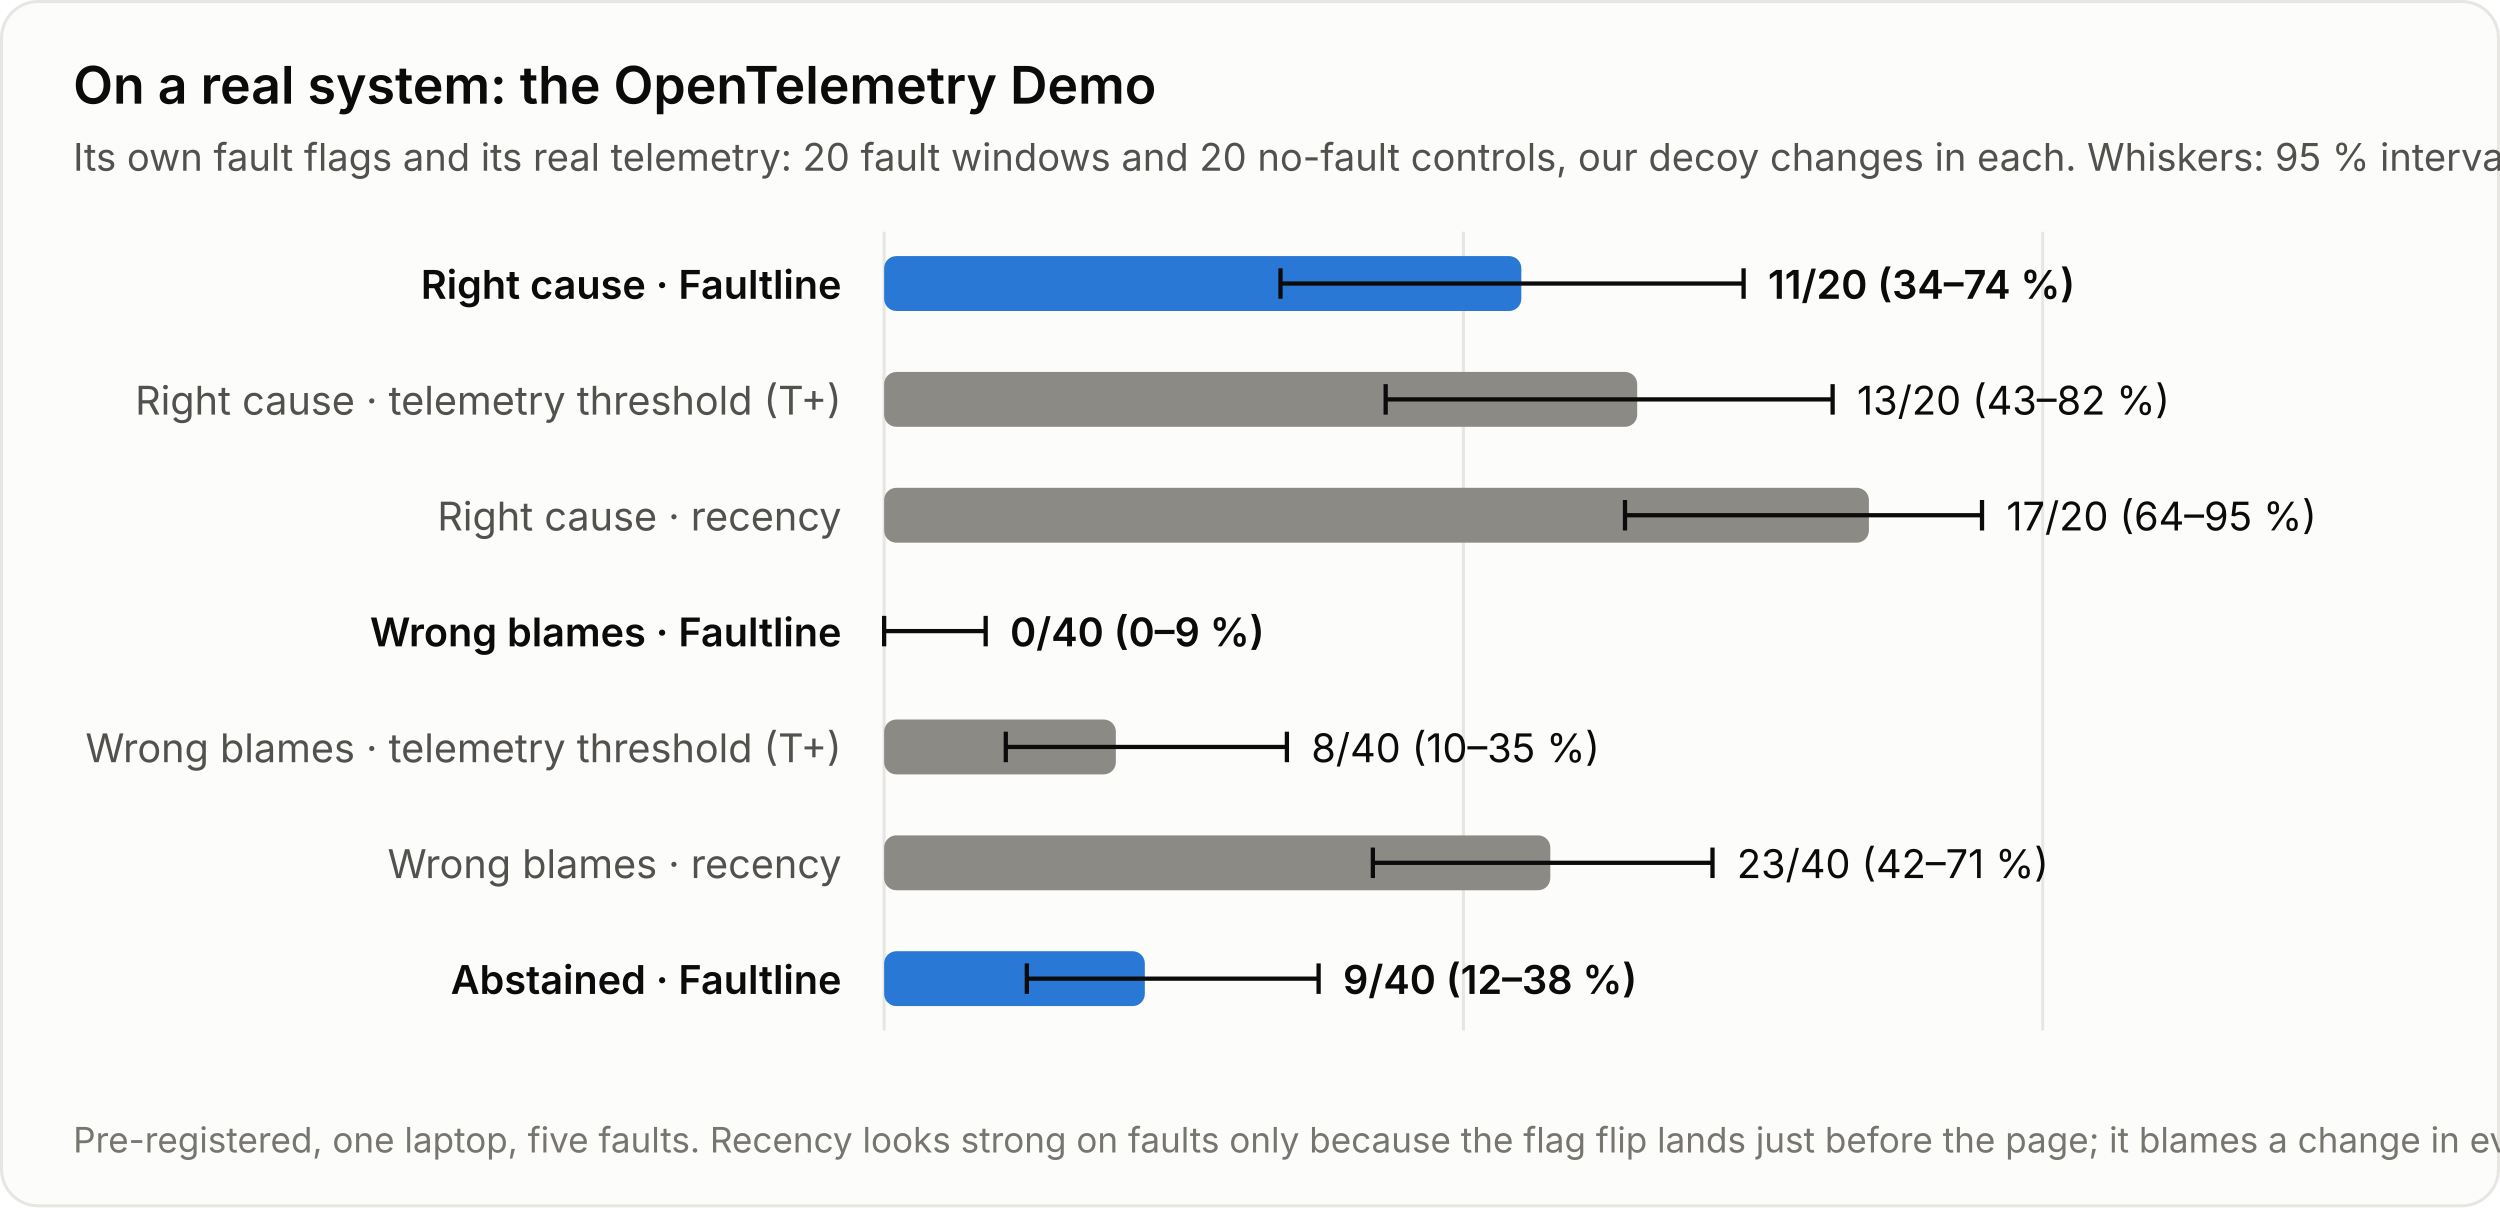
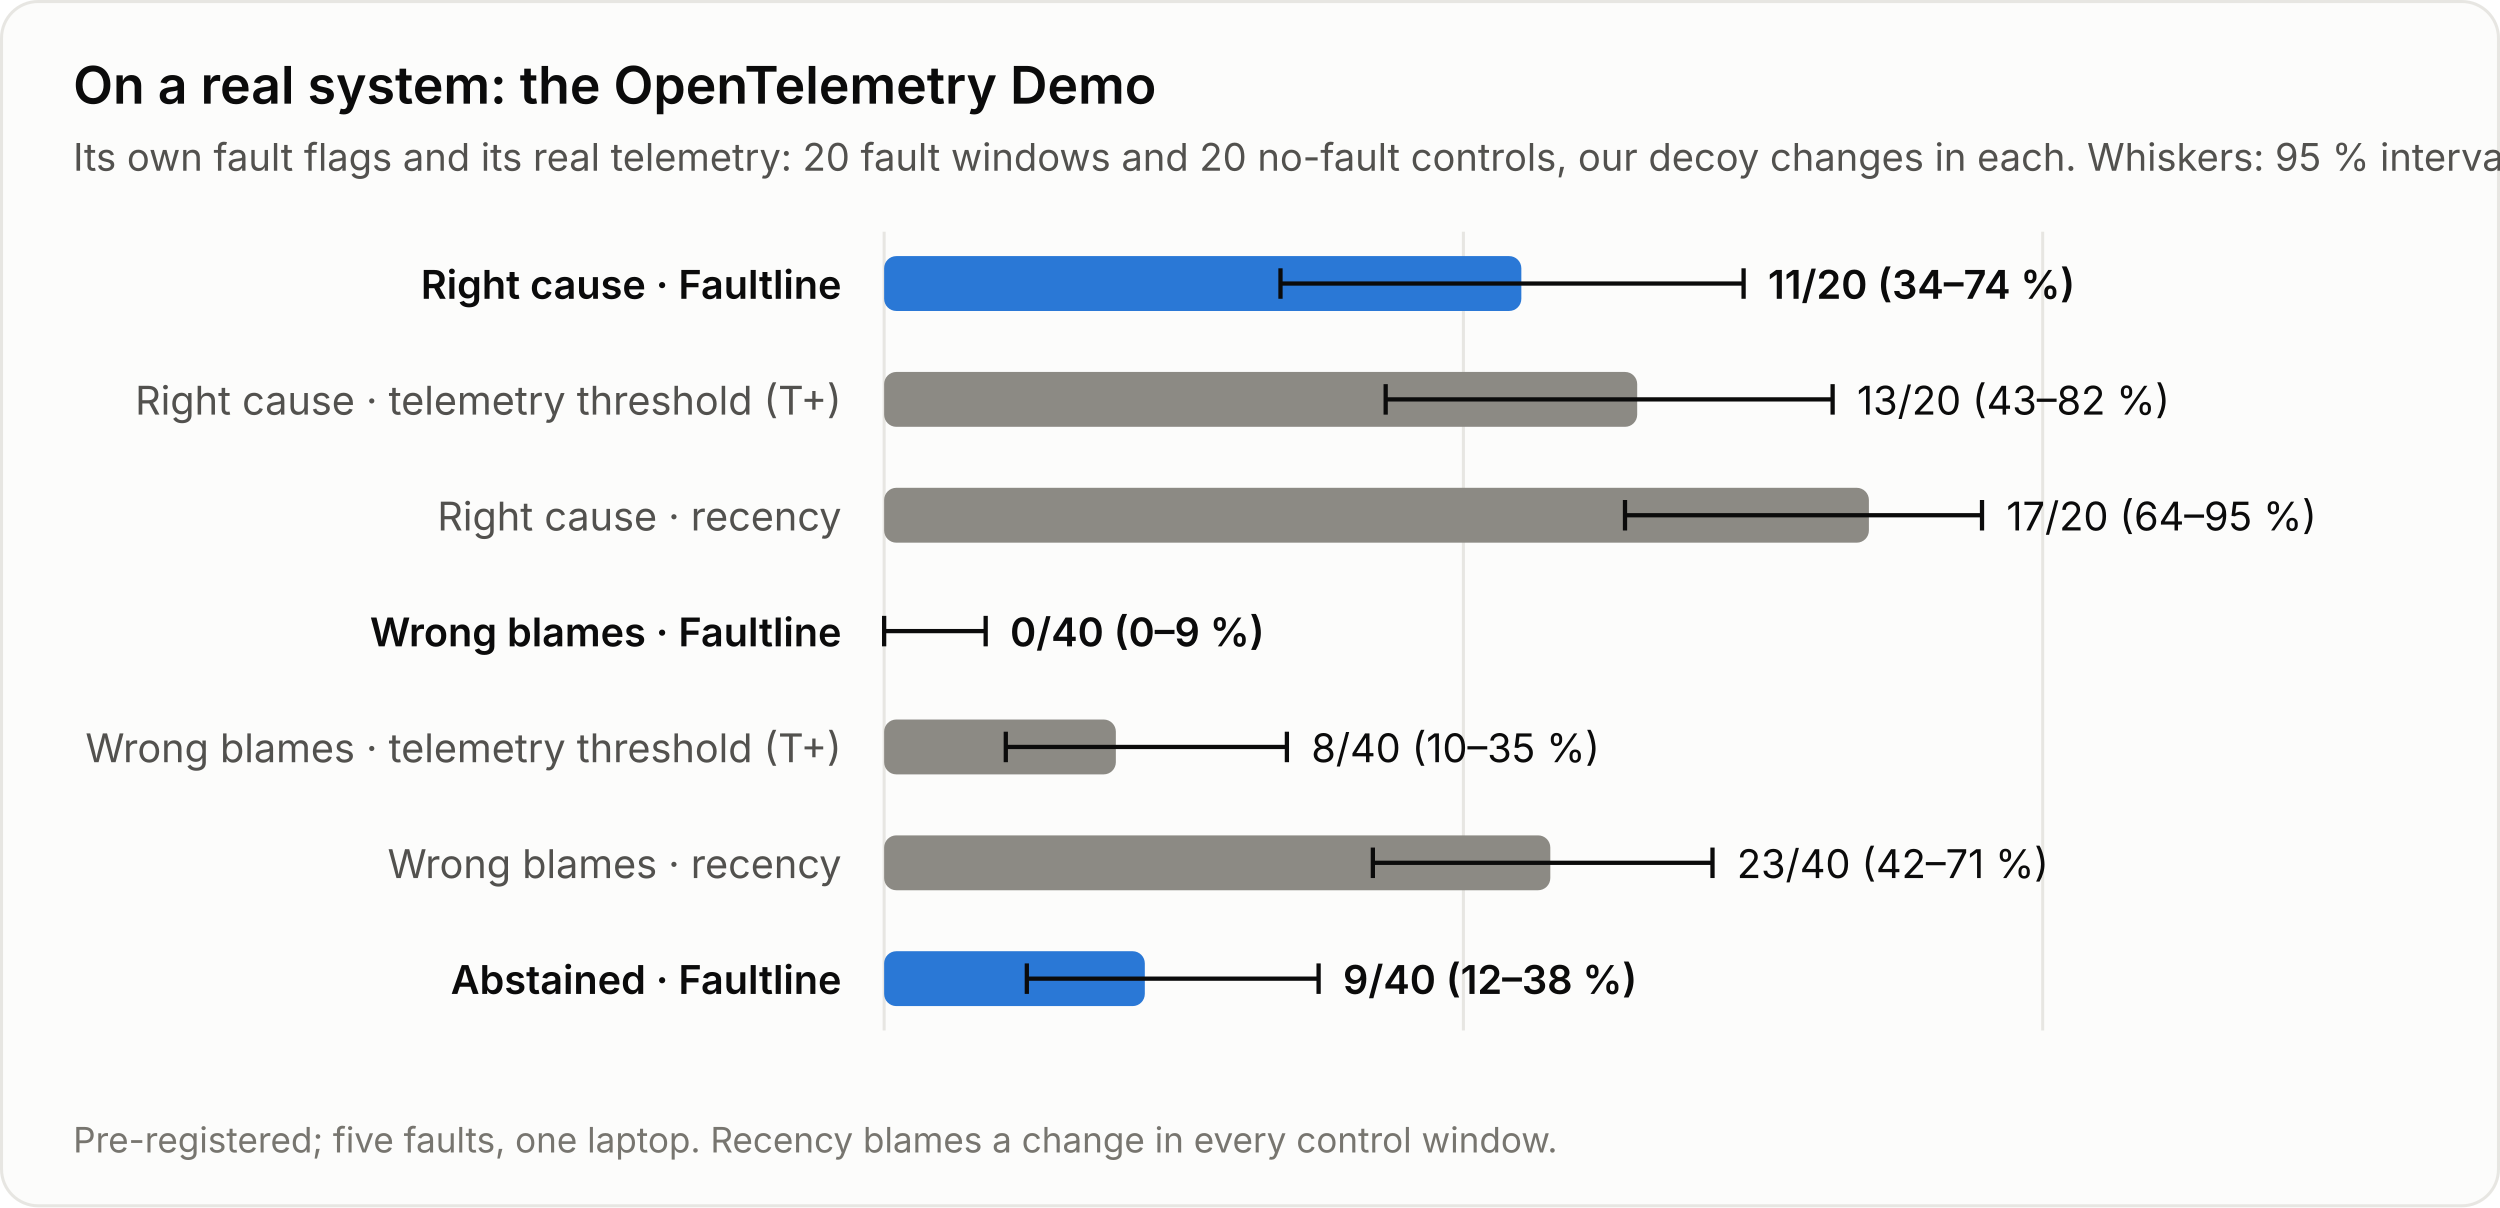
<svg xmlns="http://www.w3.org/2000/svg" viewBox="0 0 820 396" width="820" height="396" role="img" aria-label="On a real system: the OpenTelemetry Demo">
  <rect x="0.5" y="0.5" width="819" height="395" rx="12" fill="#fcfcfb" stroke="#e7e6e2" />
  <text x="24" y="34" font-family="Inter, -apple-system, 'Segoe UI', Helvetica, Arial, sans-serif" font-size="17" font-weight="600" fill="#0b0b0b">On a real system: the OpenTelemetry Demo</text>
  <text x="24" y="56" font-family="Inter, -apple-system, 'Segoe UI', Helvetica, Arial, sans-serif" font-size="12.5" fill="#52514e">Its own fault flags and its real telemetry: 20 fault windows and 20 no-fault controls, our decoy changes in each. Whiskers: 95 % interval.</text>
  <line x1="290.0" y1="76" x2="290.0" y2="338" stroke="#e7e6e2" />
  <line x1="480.0" y1="76" x2="480.0" y2="338" stroke="#e7e6e2" />
  <line x1="670.0" y1="76" x2="670.0" y2="338" stroke="#e7e6e2" />
  <text x="276" y="98" text-anchor="end" font-family="Inter, -apple-system, 'Segoe UI', Helvetica, Arial, sans-serif" font-size="13" font-weight="600" fill="#0b0b0b">Right cause · Faultline</text>
  <g>
    <rect x="290" y="84" width="209.0" height="18" rx="4" fill="#2a78d6" />
  </g>
  <g stroke="#0b0b0b" stroke-width="1.4">
    <line x1="420.0" y1="93.0" x2="571.9" y2="93.0" />
    <line x1="420.0" y1="88.0" x2="420.0" y2="98.0" />
    <line x1="571.9" y1="88.0" x2="571.9" y2="98.0" />
  </g>
  <text x="579.9" y="98" font-family="Inter, -apple-system, 'Segoe UI', Helvetica, Arial, sans-serif" font-size="13" font-weight="600" fill="#0b0b0b">11/20  (34–74 %)</text>
  <text x="276" y="136" text-anchor="end" font-family="Inter, -apple-system, 'Segoe UI', Helvetica, Arial, sans-serif" font-size="13" font-weight="400" fill="#52514e">Right cause · telemetry threshold (T+)</text>
  <g>
    <rect x="290" y="122" width="247.0" height="18" rx="4" fill="#8c8a84" />
  </g>
  <g stroke="#0b0b0b" stroke-width="1.4">
    <line x1="454.5" y1="131.0" x2="601.1" y2="131.0" />
    <line x1="454.5" y1="126.0" x2="454.5" y2="136.0" />
    <line x1="601.1" y1="126.0" x2="601.1" y2="136.0" />
  </g>
  <text x="609.1" y="136" font-family="Inter, -apple-system, 'Segoe UI', Helvetica, Arial, sans-serif" font-size="13" font-weight="400" fill="#0b0b0b">13/20  (43–82 %)</text>
  <text x="276" y="174" text-anchor="end" font-family="Inter, -apple-system, 'Segoe UI', Helvetica, Arial, sans-serif" font-size="13" font-weight="400" fill="#52514e">Right cause · recency</text>
  <g>
    <rect x="290" y="160" width="323.0" height="18" rx="4" fill="#8c8a84" />
  </g>
  <g stroke="#0b0b0b" stroke-width="1.4">
    <line x1="533.0" y1="169.0" x2="650.1" y2="169.0" />
    <line x1="533.0" y1="164.0" x2="533.0" y2="174.0" />
    <line x1="650.1" y1="164.0" x2="650.1" y2="174.0" />
  </g>
  <text x="658.1" y="174" font-family="Inter, -apple-system, 'Segoe UI', Helvetica, Arial, sans-serif" font-size="13" font-weight="400" fill="#0b0b0b">17/20  (64–95 %)</text>
  <text x="276" y="212" text-anchor="end" font-family="Inter, -apple-system, 'Segoe UI', Helvetica, Arial, sans-serif" font-size="13" font-weight="600" fill="#0b0b0b">Wrong blames · Faultline</text>
  <g stroke="#0b0b0b" stroke-width="1.4">
    <line x1="290.0" y1="207.0" x2="323.3" y2="207.0" />
    <line x1="290.0" y1="202.0" x2="290.0" y2="212.0" />
    <line x1="323.3" y1="202.0" x2="323.3" y2="212.0" />
  </g>
  <text x="331.3" y="212" font-family="Inter, -apple-system, 'Segoe UI', Helvetica, Arial, sans-serif" font-size="13" font-weight="600" fill="#0b0b0b">0/40  (0–9 %)</text>
  <text x="276" y="250" text-anchor="end" font-family="Inter, -apple-system, 'Segoe UI', Helvetica, Arial, sans-serif" font-size="13" font-weight="400" fill="#52514e">Wrong blames · telemetry threshold (T+)</text>
  <g>
    <rect x="290" y="236" width="76.0" height="18" rx="4" fill="#8c8a84" />
  </g>
  <g stroke="#0b0b0b" stroke-width="1.4">
    <line x1="329.9" y1="245.0" x2="422.1" y2="245.0" />
    <line x1="329.9" y1="240.0" x2="329.9" y2="250.0" />
    <line x1="422.1" y1="240.0" x2="422.1" y2="250.0" />
  </g>
  <text x="430.1" y="250" font-family="Inter, -apple-system, 'Segoe UI', Helvetica, Arial, sans-serif" font-size="13" font-weight="400" fill="#0b0b0b">8/40  (10–35 %)</text>
  <text x="276" y="288" text-anchor="end" font-family="Inter, -apple-system, 'Segoe UI', Helvetica, Arial, sans-serif" font-size="13" font-weight="400" fill="#52514e">Wrong blames · recency</text>
  <g>
    <rect x="290" y="274" width="218.5" height="18" rx="4" fill="#8c8a84" />
  </g>
  <g stroke="#0b0b0b" stroke-width="1.4">
    <line x1="450.3" y1="283.0" x2="561.7" y2="283.0" />
    <line x1="450.3" y1="278.0" x2="450.3" y2="288.0" />
    <line x1="561.7" y1="278.0" x2="561.7" y2="288.0" />
  </g>
  <text x="569.7" y="288" font-family="Inter, -apple-system, 'Segoe UI', Helvetica, Arial, sans-serif" font-size="13" font-weight="400" fill="#0b0b0b">23/40  (42–71 %)</text>
  <text x="276" y="326" text-anchor="end" font-family="Inter, -apple-system, 'Segoe UI', Helvetica, Arial, sans-serif" font-size="13" font-weight="600" fill="#0b0b0b">Abstained · Faultline</text>
  <g>
    <rect x="290" y="312" width="85.5" height="18" rx="4" fill="#2a78d6" />
  </g>
  <g stroke="#0b0b0b" stroke-width="1.4">
    <line x1="336.8" y1="321.0" x2="432.5" y2="321.0" />
    <line x1="336.8" y1="316.0" x2="336.8" y2="326.0" />
    <line x1="432.5" y1="316.0" x2="432.5" y2="326.0" />
  </g>
  <text x="440.5" y="326" font-family="Inter, -apple-system, 'Segoe UI', Helvetica, Arial, sans-serif" font-size="13" font-weight="600" fill="#0b0b0b">9/40  (12–38 %)</text>
-   <text x="24" y="378" font-family="Inter, -apple-system, 'Segoe UI', Helvetica, Arial, sans-serif" font-size="11.5" fill="#77756f">Pre-registered, one laptop, five faults. Recency looks strong on faults only because the flag flip lands just before the page; it blames a change in every control.</text>
+   <text x="24" y="378" font-family="Inter, -apple-system, 'Segoe UI', Helvetica, Arial, sans-serif" font-size="11.5" fill="#77756f">Pre-registered; five faults, one laptop. Recency blames a change in every control window.</text>
</svg>
